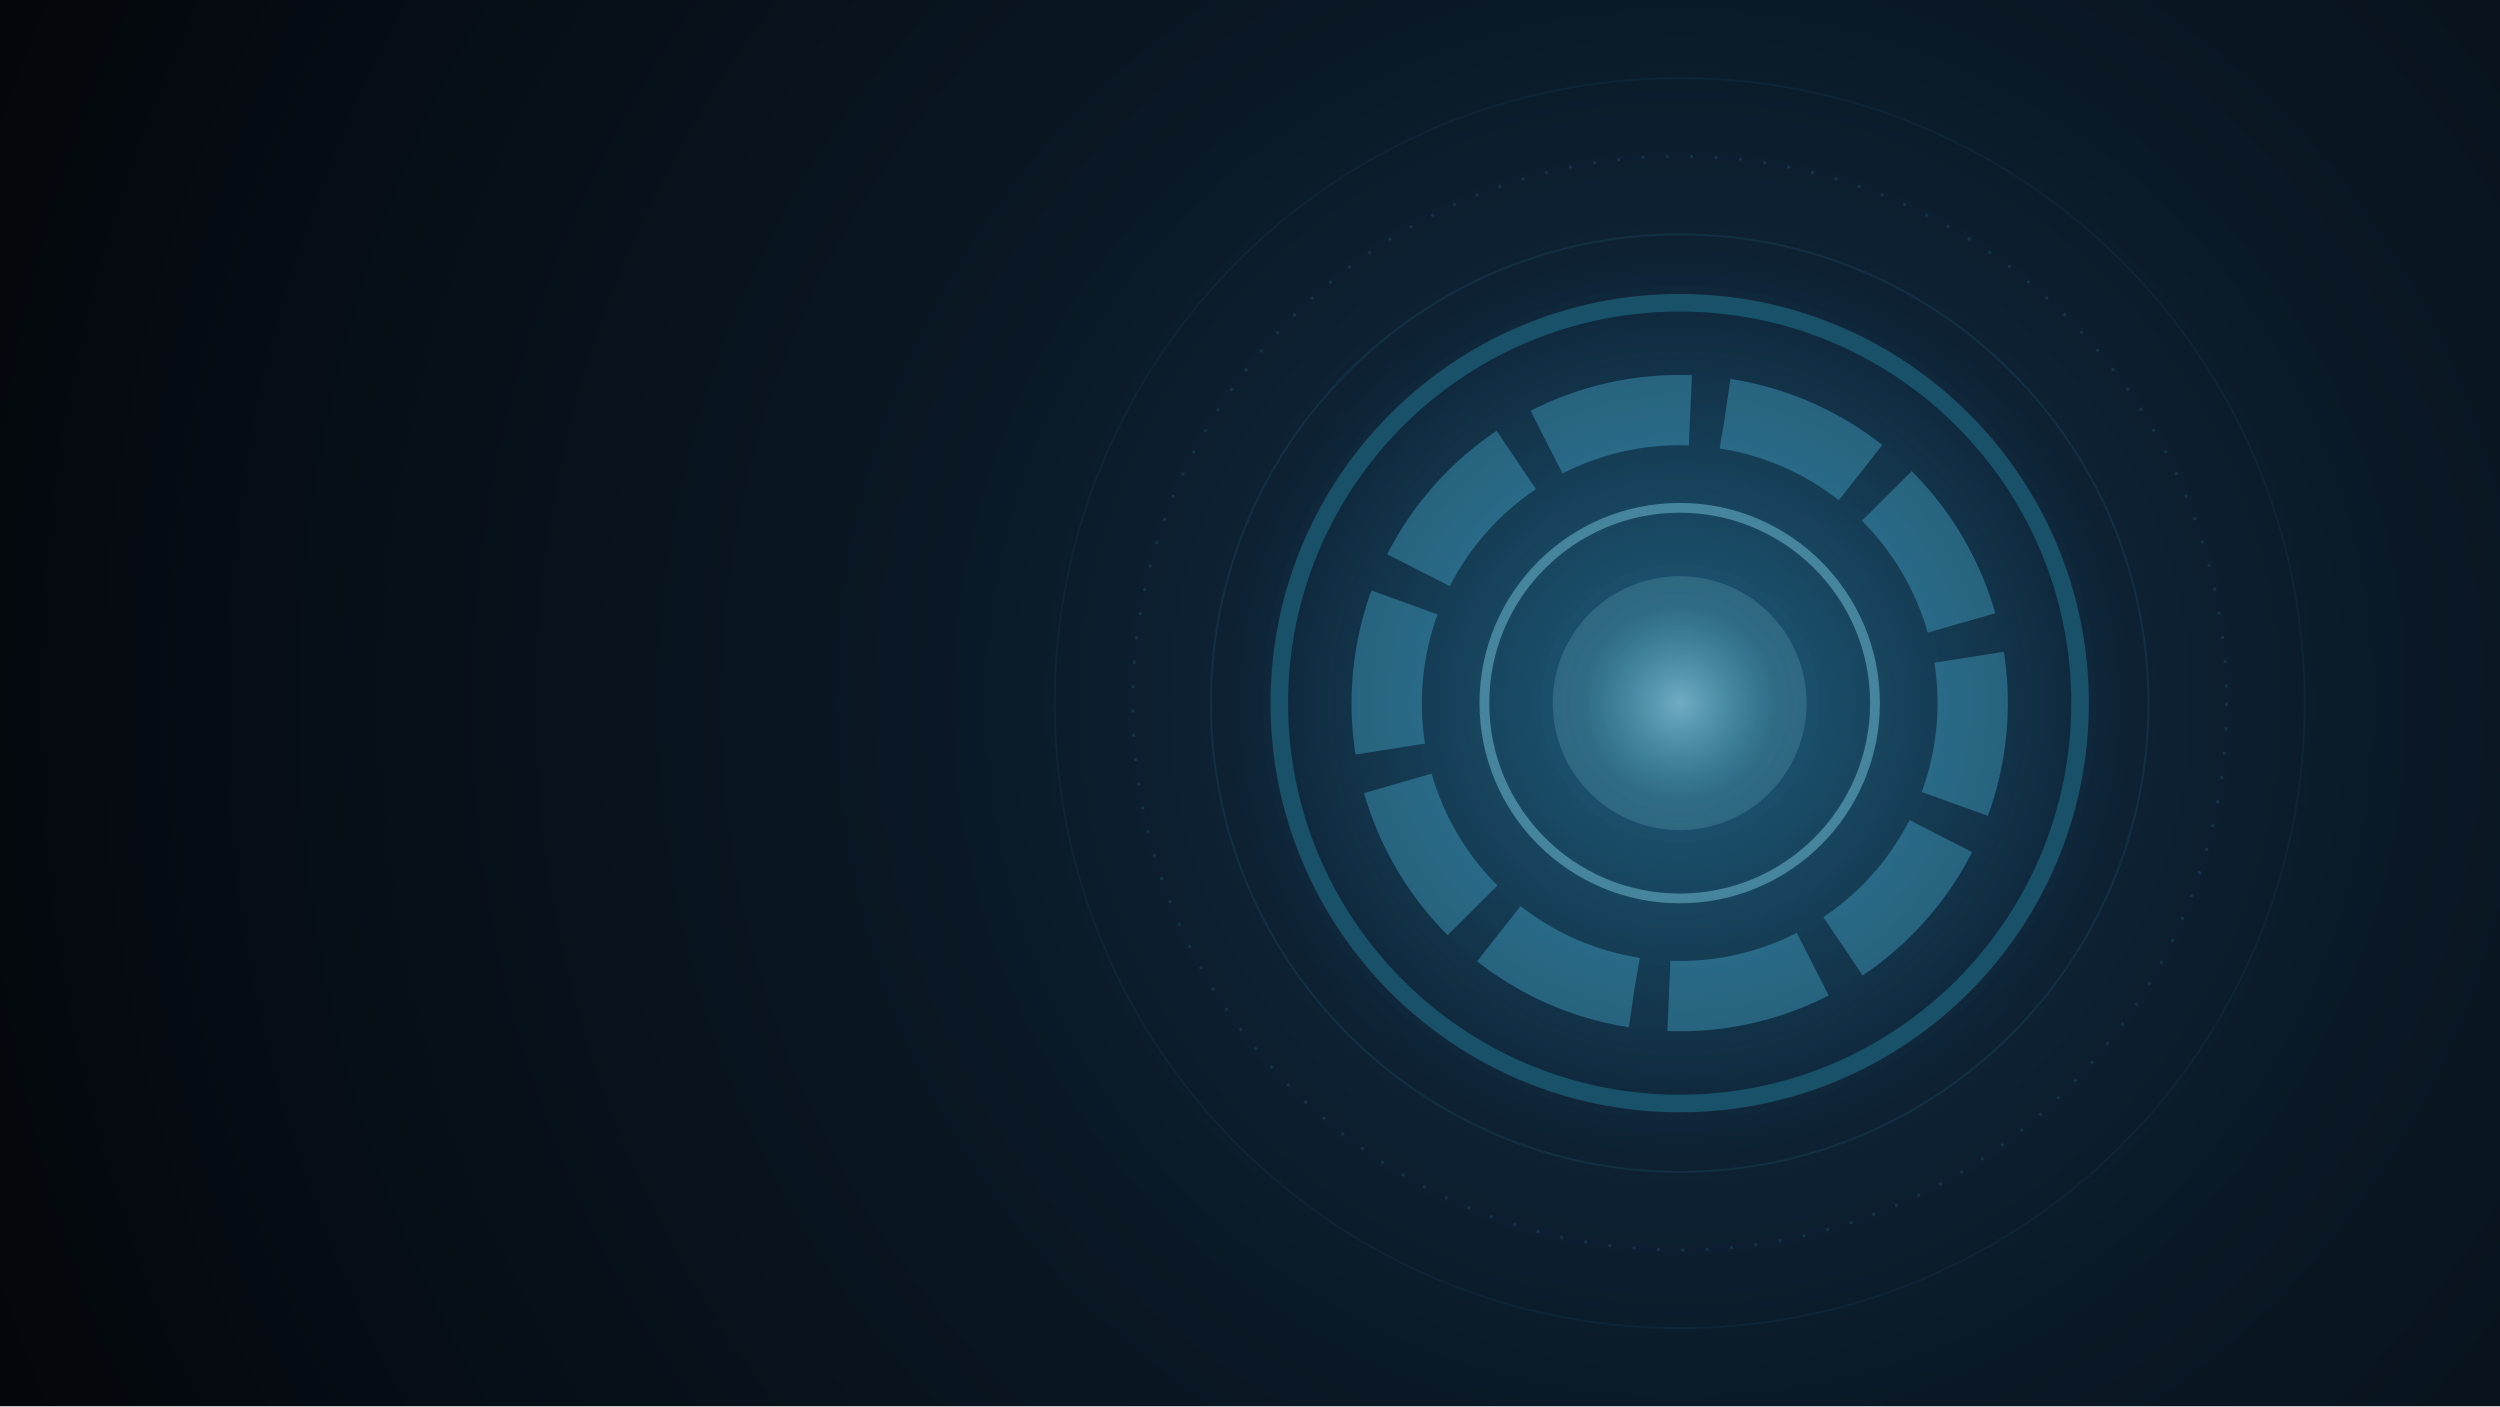
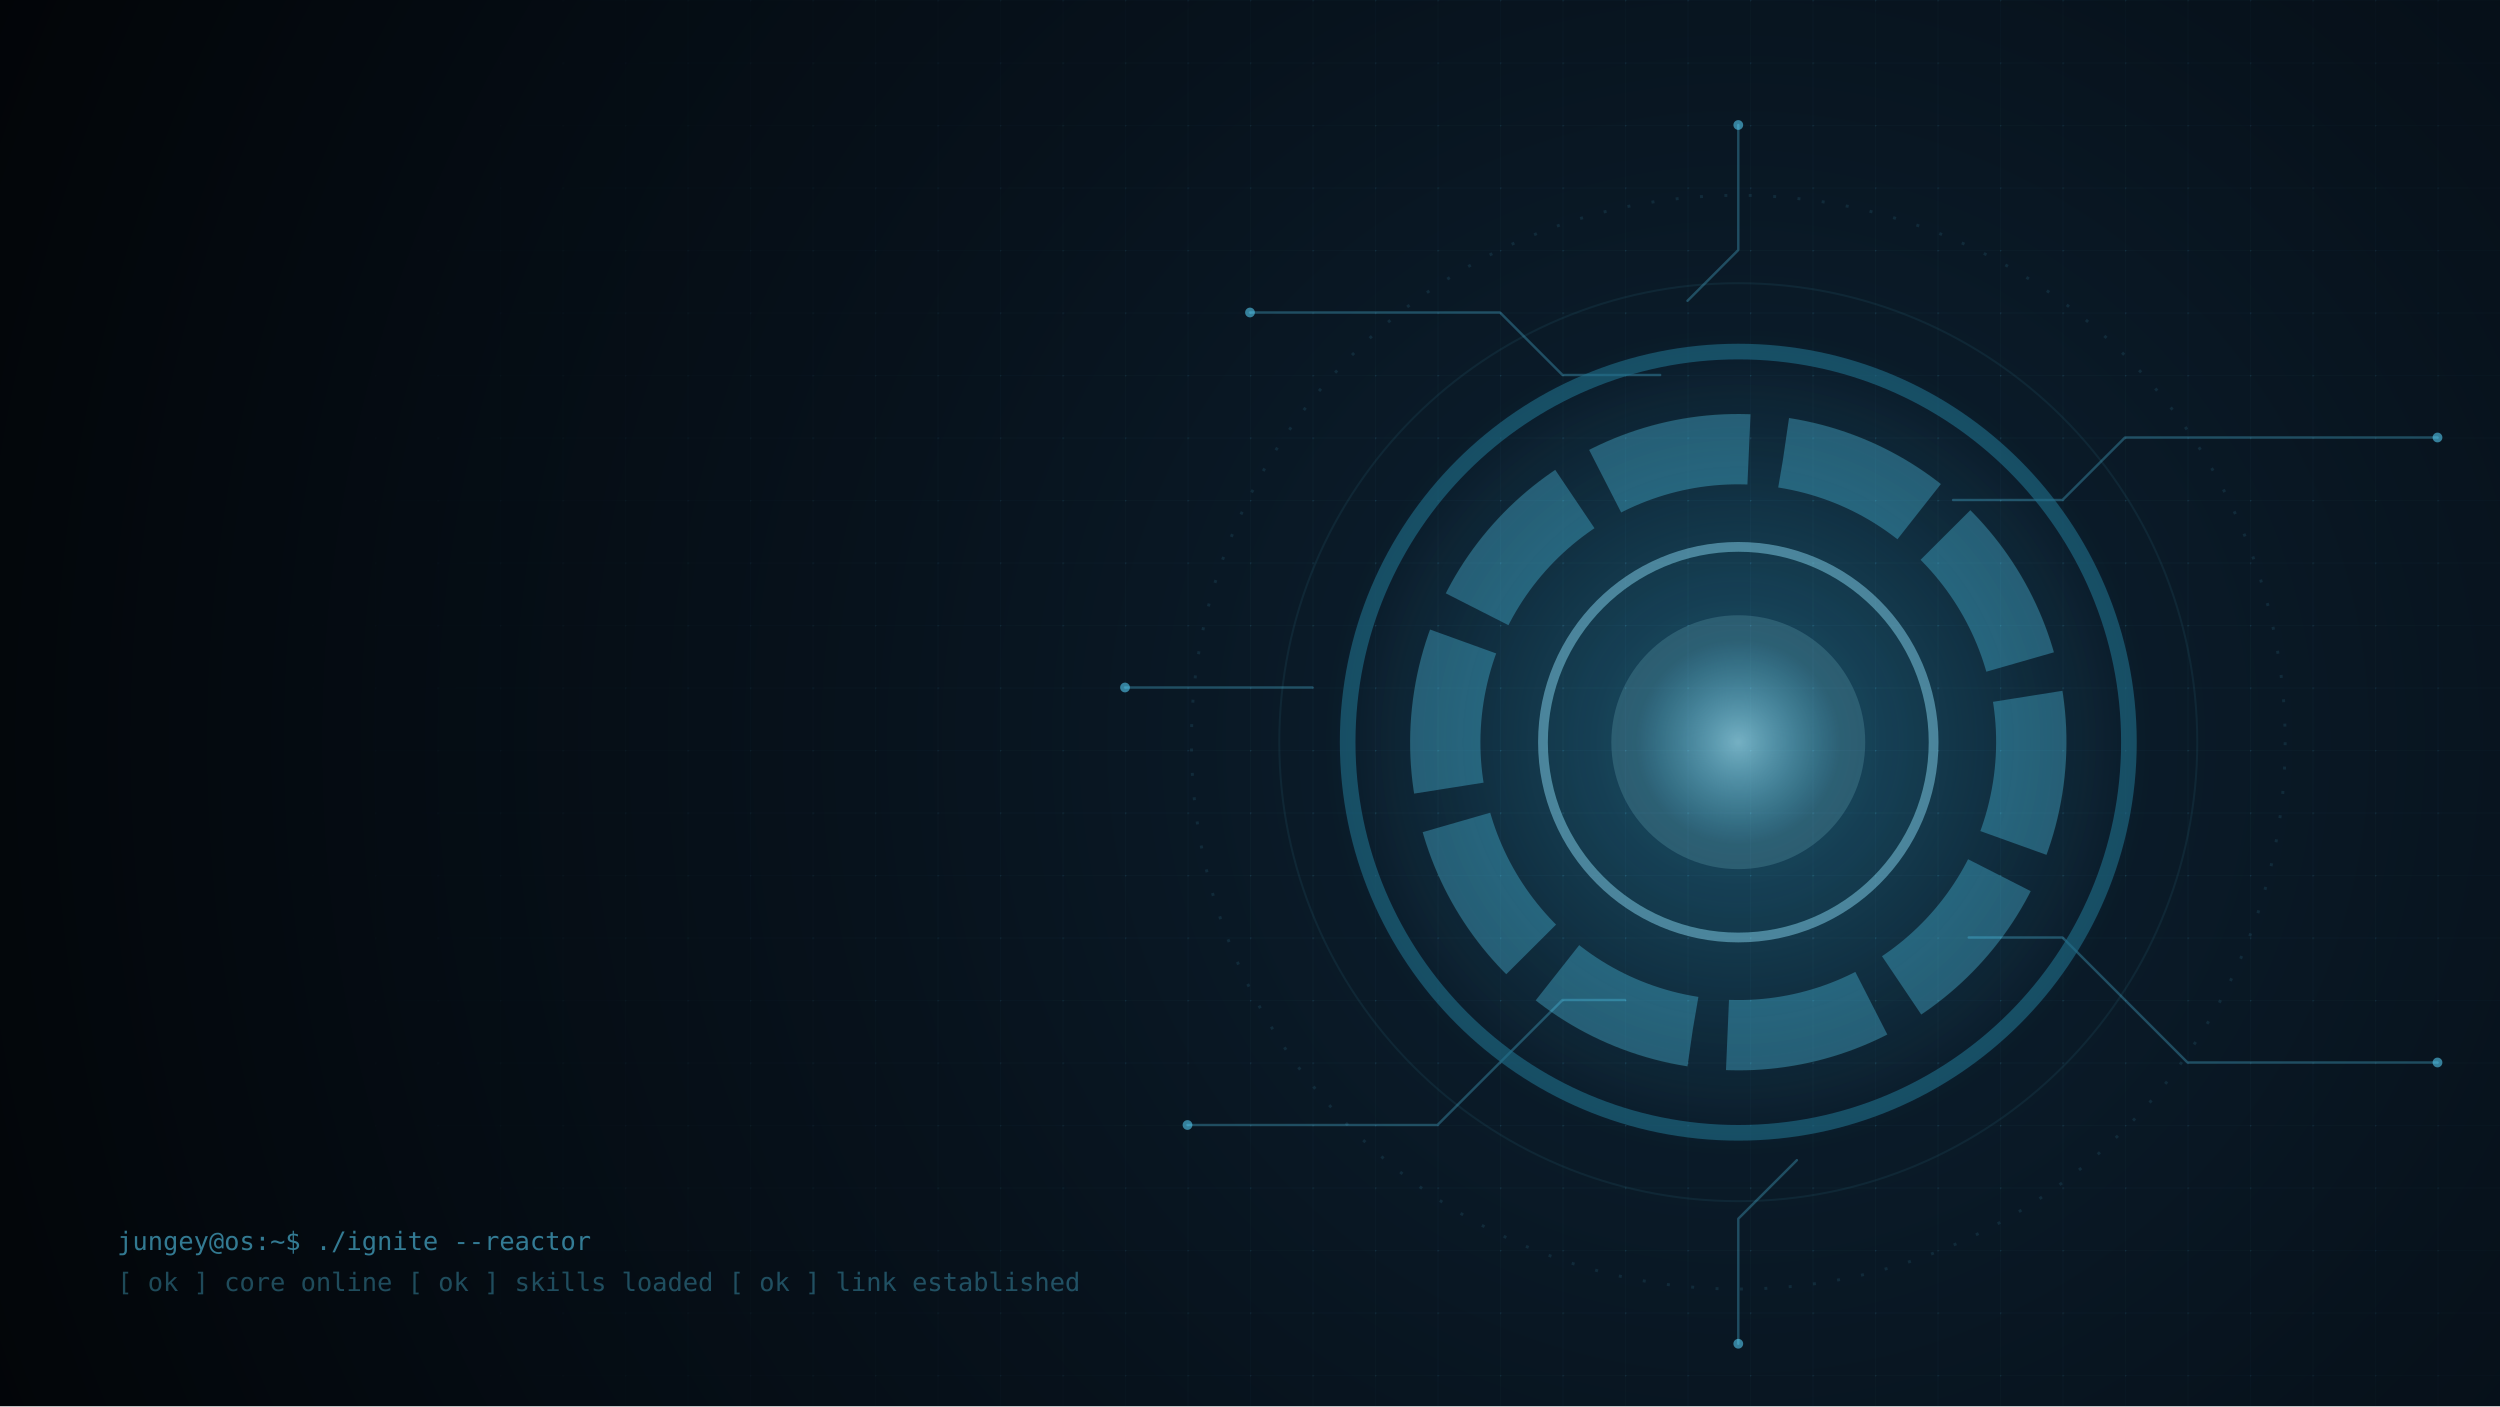
<svg xmlns="http://www.w3.org/2000/svg" width="2560" height="1440" viewBox="0 0 2560 1440">
  <defs>
-     <radialGradient id="bg" cx="1720" cy="720" r="1900" gradientUnits="userSpaceOnUse">
-       <stop offset="0" stop-color="#12304a" />
-       <stop offset="0.4" stop-color="#0a1825" />
-       <stop offset="1" stop-color="#03060a" />
+     <radialGradient id="bg" cx="1780" cy="760" r="2000" gradientUnits="userSpaceOnUse">
+       <stop offset="0" stop-color="#0d2233" />
+       <stop offset="0.45" stop-color="#07121c" />
+       <stop offset="1" stop-color="#020407" />
    </radialGradient>
-     <radialGradient id="glow" cx="1720" cy="720" r="460" gradientUnits="userSpaceOnUse">
-       <stop offset="0" stop-color="#9eeaff" stop-opacity="0.60" />
-       <stop offset="0.22" stop-color="#3cc8f2" stop-opacity="0.24" />
+     <radialGradient id="glow" cx="1780" cy="760" r="420" gradientUnits="userSpaceOnUse">
+       <stop offset="0" stop-color="#9eeaff" stop-opacity="0.65" />
+       <stop offset="0.25" stop-color="#3cc8f2" stop-opacity="0.22" />
      <stop offset="1" stop-color="#3cc8f2" stop-opacity="0" />
    </radialGradient>
+     <radialGradient id="fade" cx="1780" cy="760" r="1500" gradientUnits="userSpaceOnUse">
+       <stop offset="0" stop-color="#fff" stop-opacity="1" />
+       <stop offset="1" stop-color="#fff" stop-opacity="0" />
+     </radialGradient>
+     <pattern id="grid" width="64" height="64" patternUnits="userSpaceOnUse">
+       <path d="M64 0H0V64" fill="none" stroke="#5ad7ff" stroke-opacity="0.07" stroke-width="1" />
+       <circle cx="0" cy="0" r="1.6" fill="#5ad7ff" fill-opacity="0.18" />
+     </pattern>
+     <mask id="gridmask">
+       <rect width="2560" height="1440" fill="url(#fade)" />
+     </mask>
  </defs>
  <rect width="2560" height="1440" fill="url(#bg)" />
-   <g fill="none" transform="translate(1720 720)">
-     <circle r="640" stroke="#5ad7ff" stroke-opacity="0.05" stroke-width="2" />
-     <circle r="560" stroke="#5ad7ff" stroke-opacity="0.12" stroke-width="3" stroke-dasharray="3 22" />
-     <circle r="480" stroke="#5ad7ff" stroke-opacity="0.08" stroke-width="2" />
-     <circle r="410" stroke="#1f6f8b" stroke-opacity="0.55" stroke-width="18" />
-     <circle r="300" stroke="#5ad7ff" stroke-opacity="0.30" stroke-width="72" stroke-dasharray="152.5 36" transform="rotate(-81)" />
-     <circle r="200" stroke="#9eeaff" stroke-opacity="0.40" stroke-width="10" />
+   <rect width="2560" height="1440" fill="url(#grid)" mask="url(#gridmask)" />
+   <g fill="none" stroke="#5ad7ff" stroke-width="2.5" stroke-linecap="round" stroke-linejoin="round" stroke-opacity="0.28">
+     <path d="M1280 320 H1536 L1600 384 H1700" />
+     <path d="M1216 1152 H1472 L1600 1024 H1664" />
+     <path d="M2496 448 H2176 L2112 512 H2000" />
+     <path d="M2496 1088 H2240 L2112 960 H2016" />
+     <path d="M1152 704 H1344" />
+     <path d="M1780 128 V256 L1728 308" />
+     <path d="M1780 1376 V1248 L1840 1188" />
+   </g>
+   <g fill="#5ad7ff" fill-opacity="0.55">
+     <circle cx="1280" cy="320" r="5" />
+     <circle cx="1216" cy="1152" r="5" />
+     <circle cx="2496" cy="448" r="5" />
+     <circle cx="2496" cy="1088" r="5" />
+     <circle cx="1152" cy="704" r="5" />
+     <circle cx="1780" cy="128" r="5" />
+     <circle cx="1780" cy="1376" r="5" />
+   </g>
+   <g fill="none" transform="translate(1780 760)">
+     <circle r="560" stroke="#5ad7ff" stroke-opacity="0.10" stroke-width="3" stroke-dasharray="3 22" />
+     <circle r="470" stroke="#5ad7ff" stroke-opacity="0.07" stroke-width="2" />
+     <circle r="400" stroke="#1f6f8b" stroke-opacity="0.60" stroke-width="16" />
+     <circle r="300" stroke="#5ad7ff" stroke-opacity="0.32" stroke-width="72" stroke-dasharray="152.5 36" transform="rotate(-81)" />
+     <circle r="200" stroke="#9eeaff" stroke-opacity="0.45" stroke-width="10" />
    <circle r="130" fill="#bff3ff" fill-opacity="0.16" />
  </g>
-   <circle cx="1720" cy="720" r="460" fill="url(#glow)" />
+   <circle cx="1780" cy="760" r="420" fill="url(#glow)" />
+   <g font-family="JetBrains Mono, DejaVu Sans Mono, monospace" font-size="26" fill="#5ad7ff">
+     <text x="120" y="1280" fill-opacity="0.55">jungey@os:~$ ./ignite --reactor</text>
+     <text x="120" y="1322" fill-opacity="0.32">[ ok ] core online   [ ok ] skills loaded   [ ok ] link established</text>
+   </g>
</svg>
